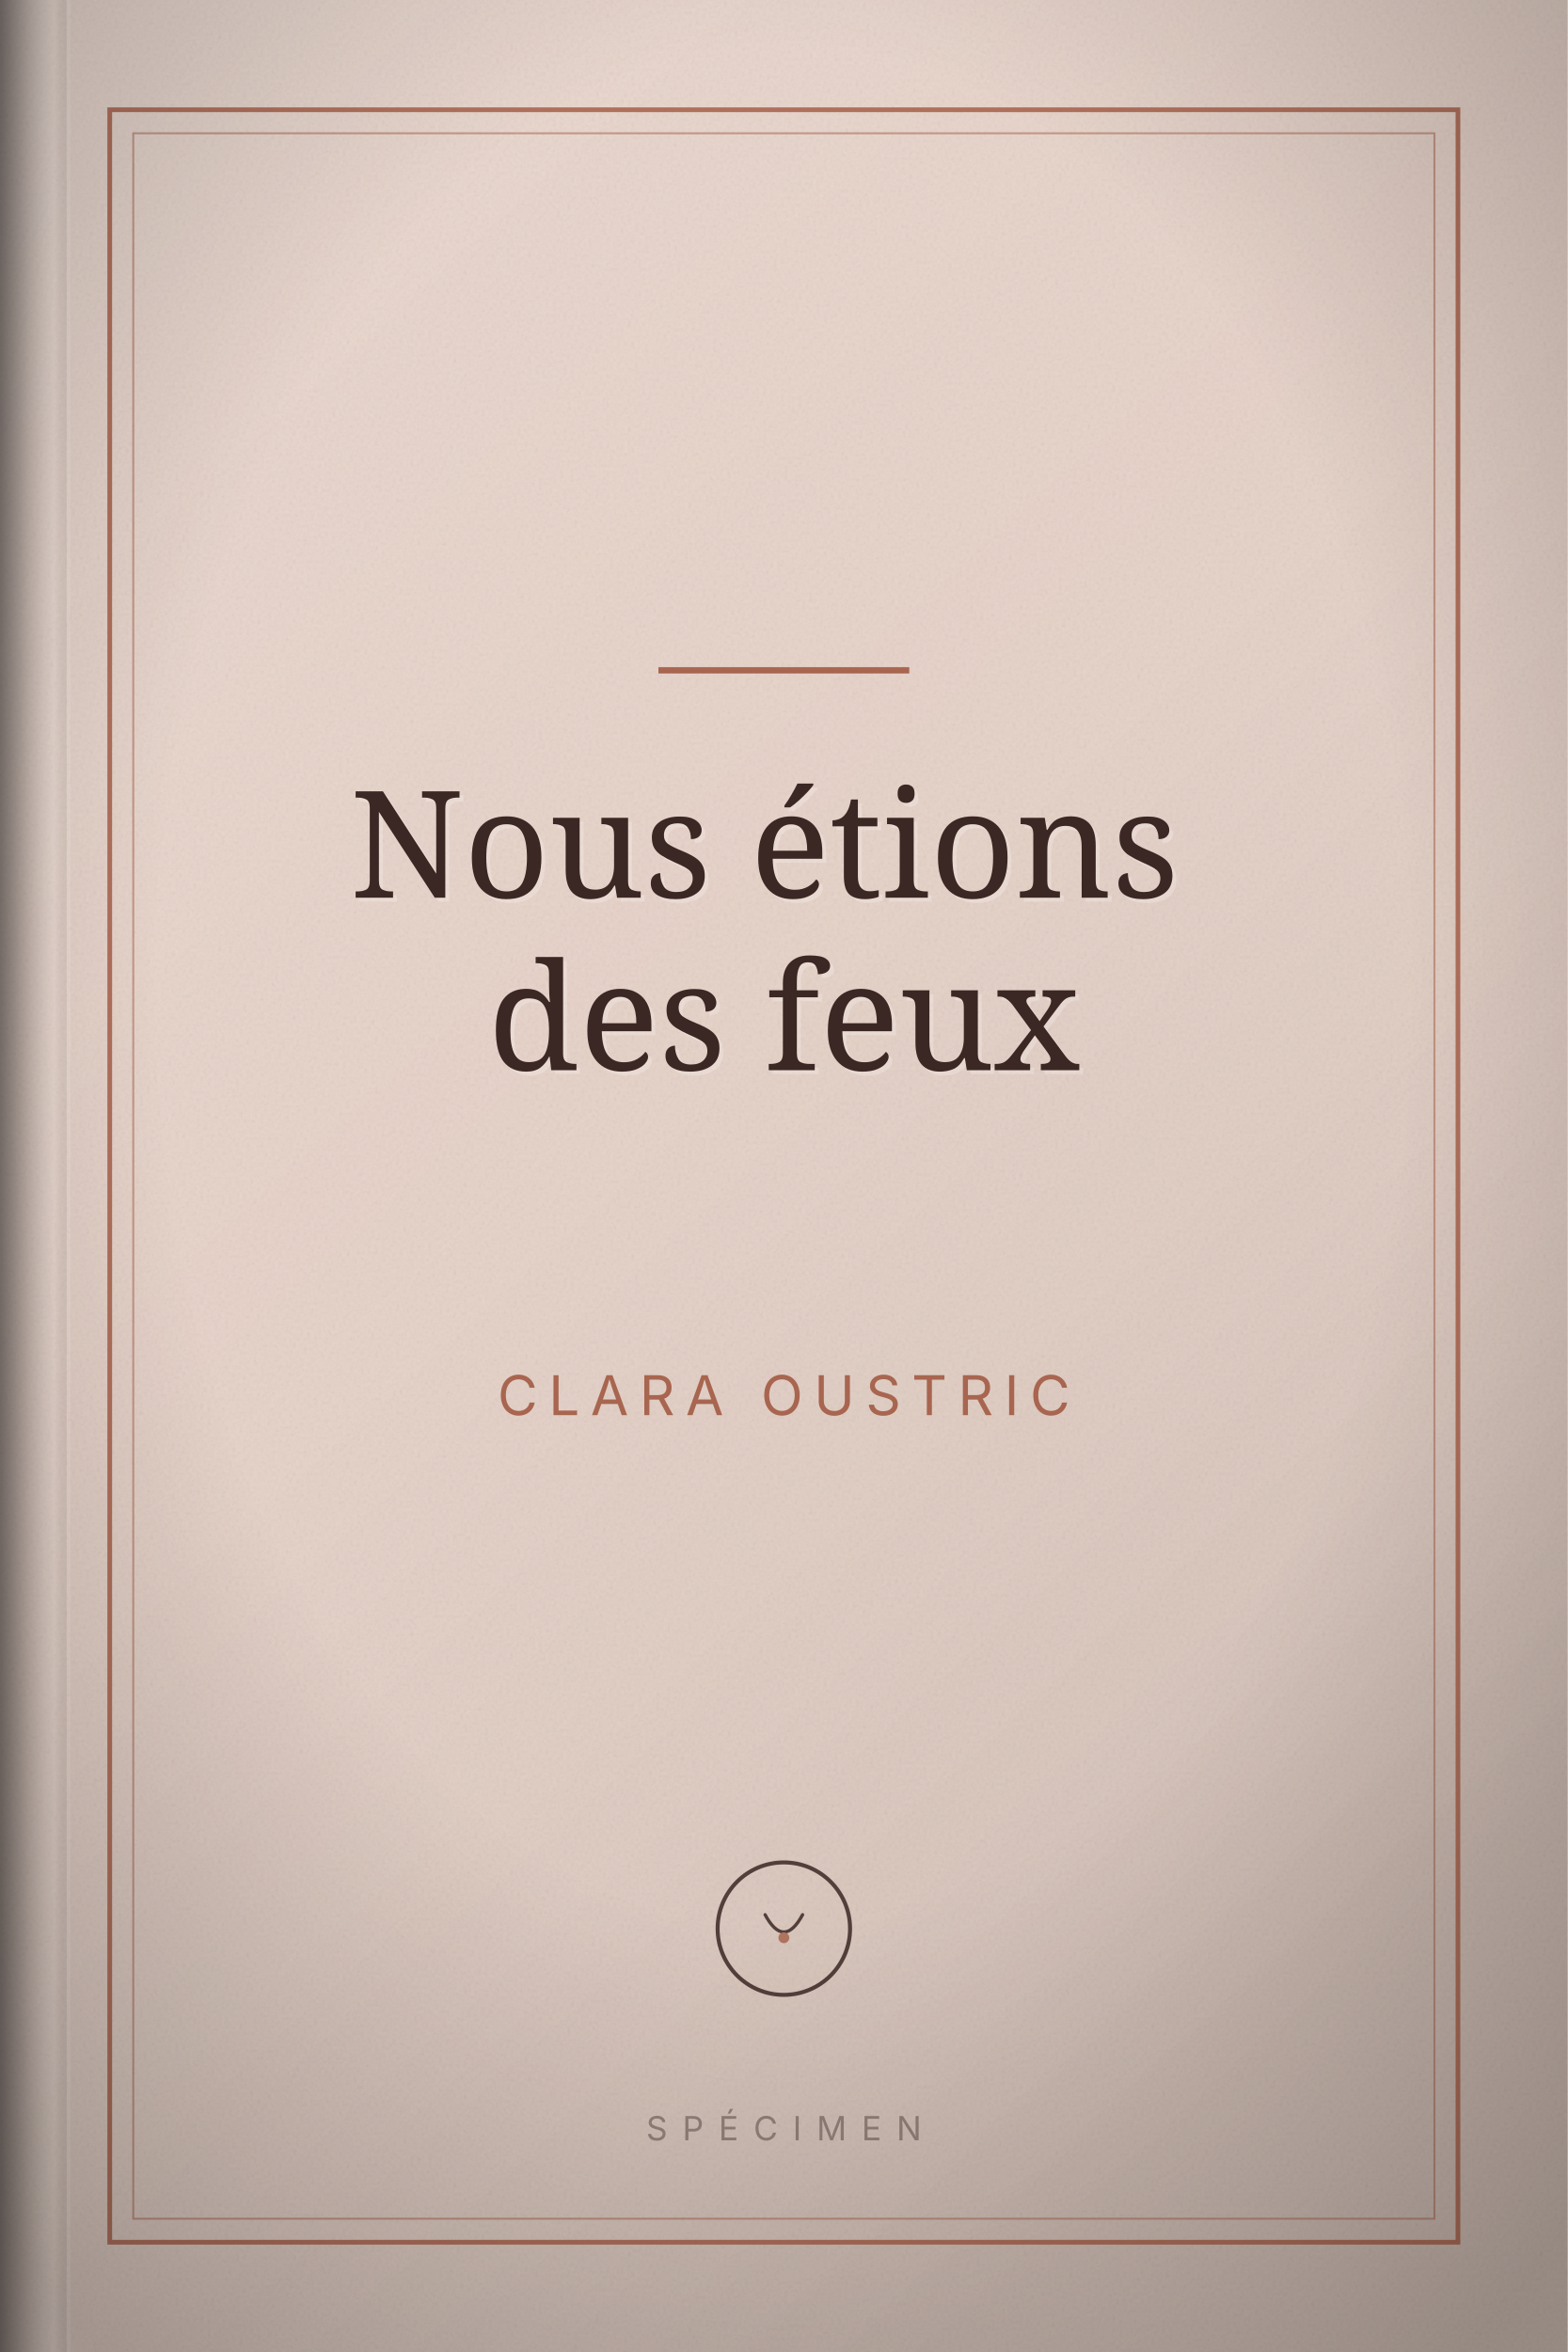
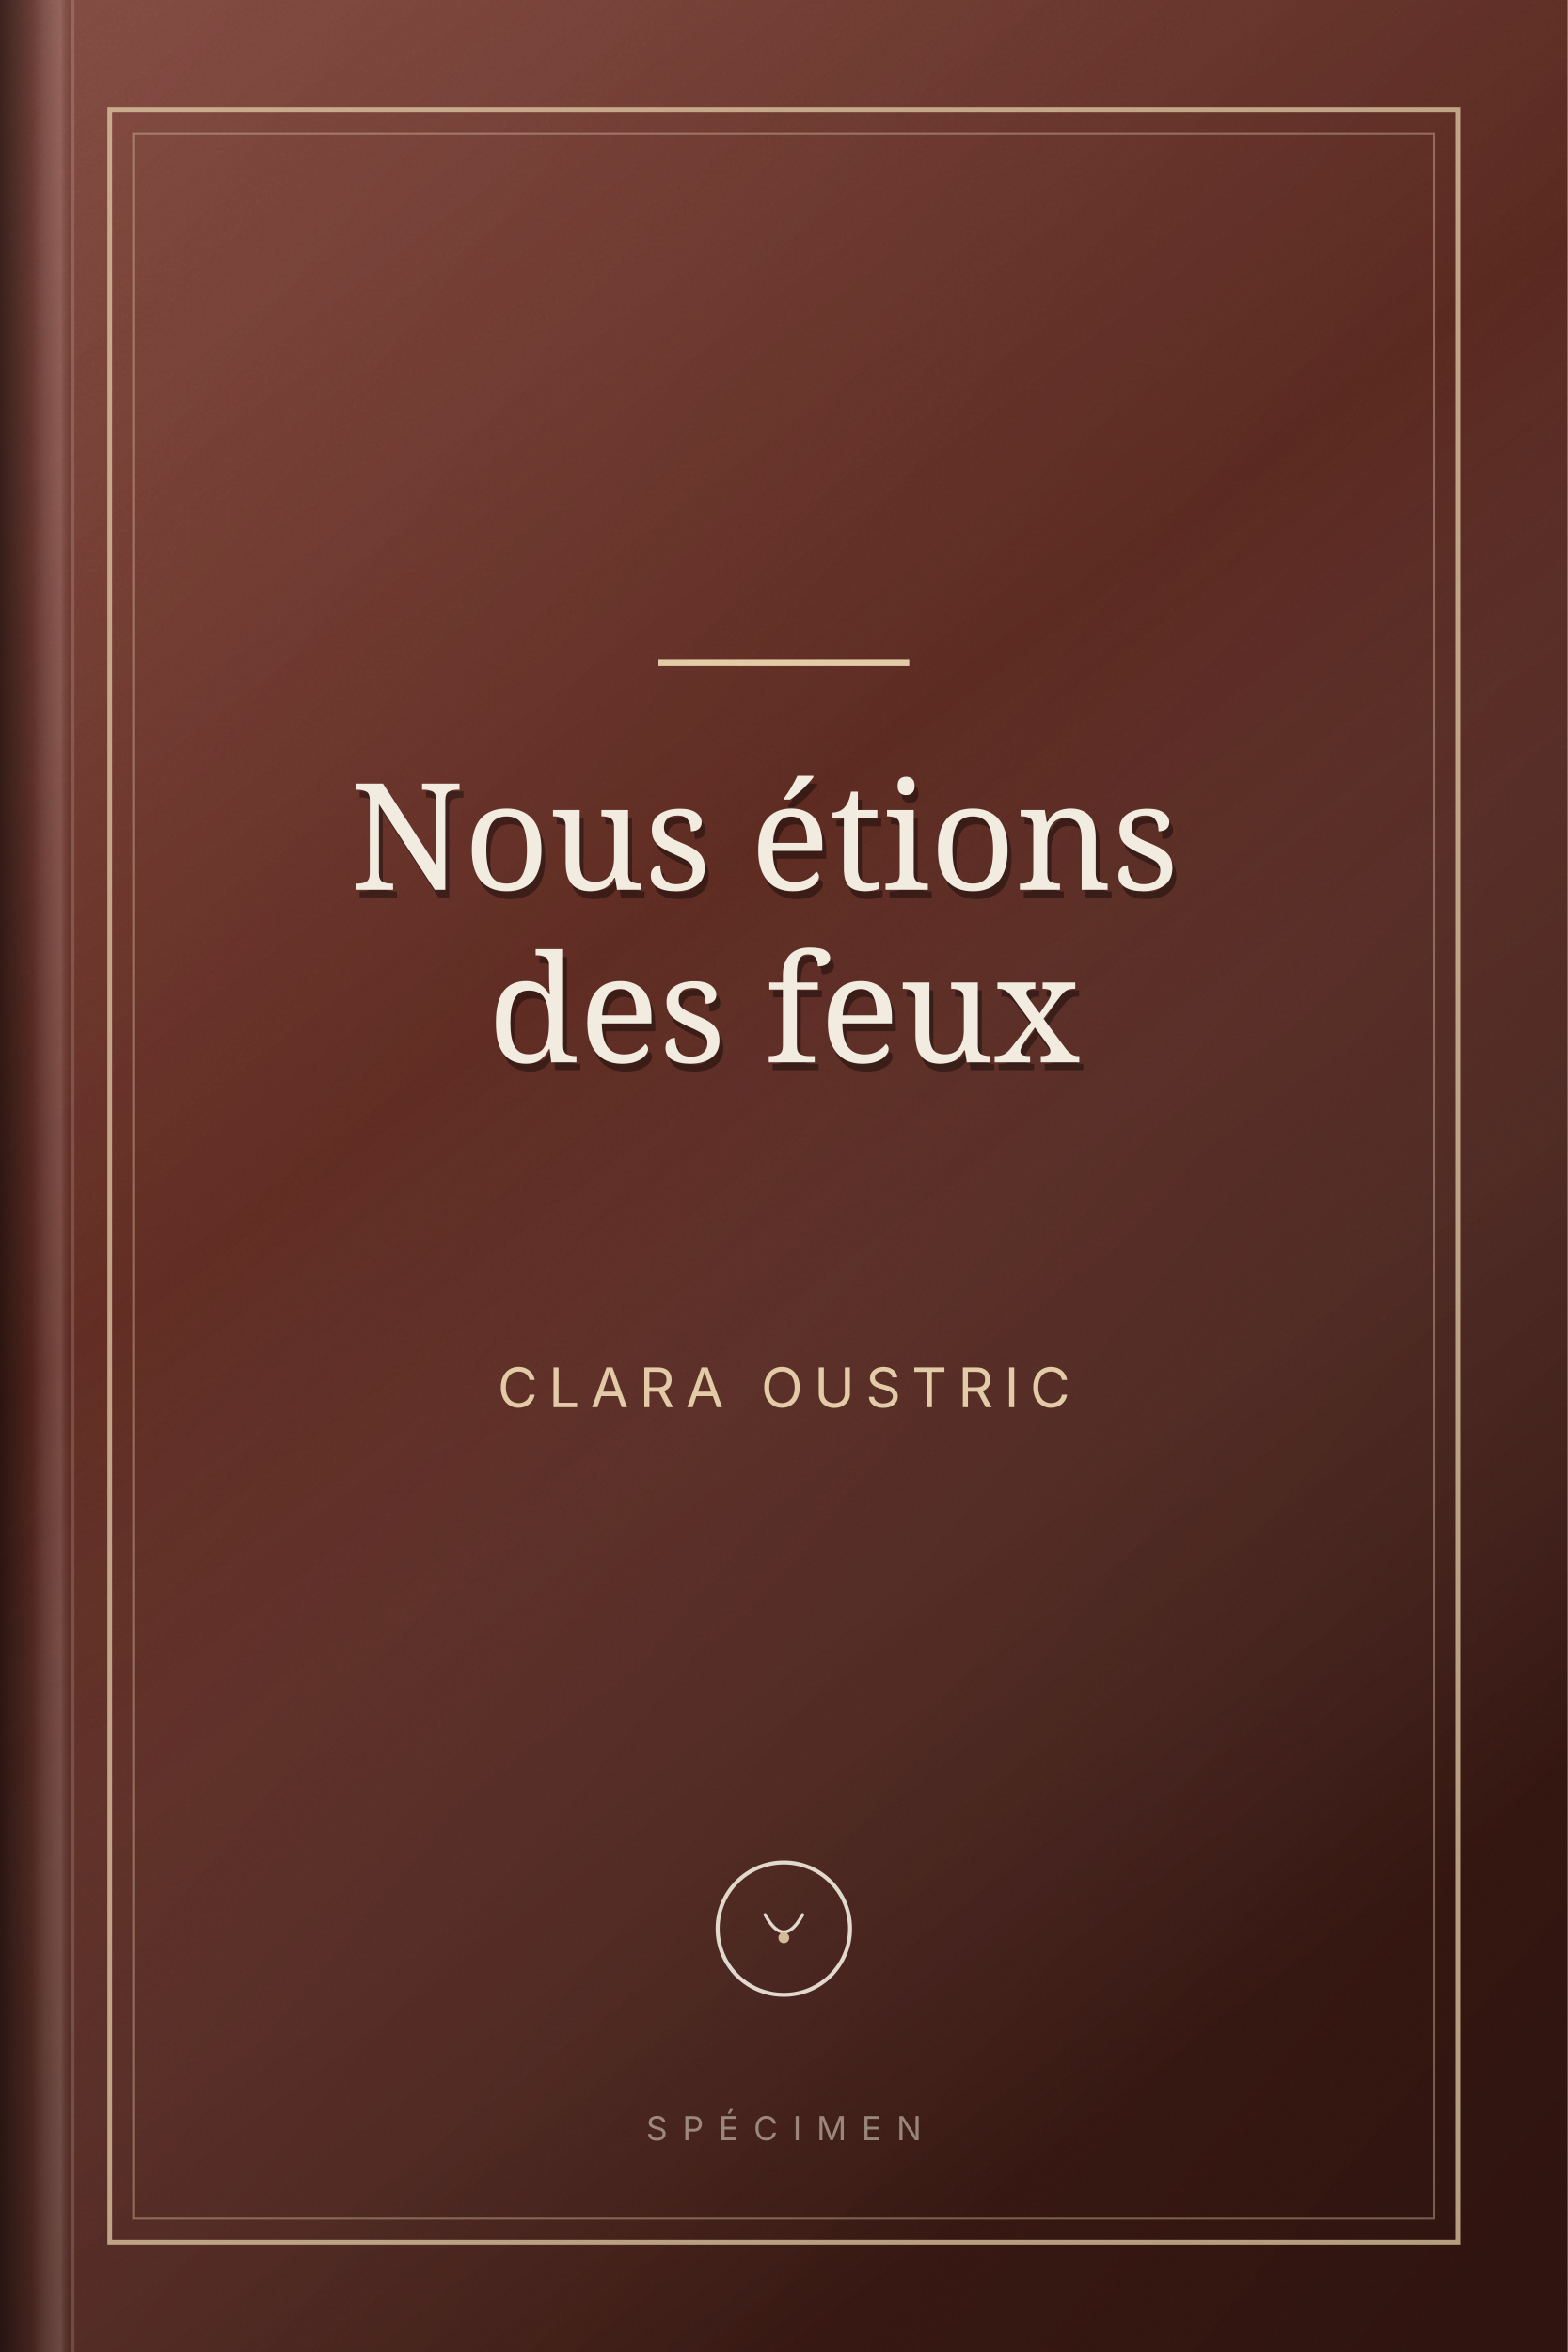
<svg xmlns="http://www.w3.org/2000/svg" viewBox="0 0 400 600" role="img" aria-hidden="true">
  <defs>
+     <linearGradient id="fond" x1="0.1" y1="0" x2="0.9" y2="1">
+       <stop offset="0%" stop-color="#6d2f24" />
+       <stop offset="100%" stop-color="#3c1a14" />
+     </linearGradient>
    <filter id="fibre" x="0" y="0" width="100%" height="100%">
-       <feTurbulence type="fractalNoise" baseFrequency="1.1" numOctaves="5" stitchTiles="stitch" />
+       <feTurbulence type="fractalNoise" baseFrequency="1.2" numOctaves="5" stitchTiles="stitch" />
      <feColorMatrix type="saturate" values="0" />
    </filter>
    <linearGradient id="tranche" x1="0" y1="0" x2="1" y2="0">
-       <stop offset="0%" stop-color="#000" stop-opacity="0.45" />
-       <stop offset="42%" stop-color="#000" stop-opacity="0.16" />
-       <stop offset="82%" stop-color="#fff" stop-opacity="0.10" />
-       <stop offset="100%" stop-color="#000" stop-opacity="0.05" />
+       <stop offset="0%" stop-color="#000" stop-opacity="0.55" />
+       <stop offset="46%" stop-color="#000" stop-opacity="0.20" />
+       <stop offset="86%" stop-color="#fff" stop-opacity="0.13" />
+       <stop offset="100%" stop-color="#000" stop-opacity="0.06" />
    </linearGradient>
-     <radialGradient id="vignette" cx="50%" cy="42%" r="72%">
-       <stop offset="55%" stop-color="#000" stop-opacity="0" />
-       <stop offset="100%" stop-color="#000" stop-opacity="0.26" />
-     </radialGradient>
-     <linearGradient id="lumiere" x1="0" y1="0" x2="0.6" y2="1">
-       <stop offset="0%" stop-color="#fff" stop-opacity="0.16" />
-       <stop offset="46%" stop-color="#fff" stop-opacity="0.03" />
-       <stop offset="100%" stop-color="#000" stop-opacity="0.10" />
+     <linearGradient id="lumiere" x1="0" y1="0" x2="0.5" y2="1">
+       <stop offset="0%" stop-color="#fff" stop-opacity="0.14" />
+       <stop offset="48%" stop-color="#fff" stop-opacity="0.02" />
+       <stop offset="100%" stop-color="#000" stop-opacity="0.22" />
    </linearGradient>
  </defs>
-   <rect width="400" height="600" fill="#e6d2c8" />
+   <rect width="400" height="600" fill="url(#fond)" />
  <rect width="400" height="600" fill="url(#lumiere)" />
-   <rect width="400" height="600" filter="url(#fibre)" opacity="0.13" style="mix-blend-mode:multiply" />
-   <rect x="28" y="28" width="344" height="544" fill="none" stroke="#a8654f" stroke-width="1.2" opacity="0.9" />
-   <rect x="34" y="34" width="332" height="532" fill="none" stroke="#a8654f" stroke-width="0.5" opacity="0.55" />
-   <line x1="168" y1="171" x2="232" y2="171" stroke="#a8654f" stroke-width="1.6" />
-   <text x="200" y="230" text-anchor="middle" font-family="'Cormorant Garamond', Georgia, serif" font-size="38" font-weight="500" fill="#ffffff" opacity="0.22">
+   <rect width="400" height="600" filter="url(#fibre)" opacity="0.10" style="mix-blend-mode:overlay" />
+   <rect x="28" y="28" width="344" height="544" fill="none" stroke="#e2cba6" stroke-width="1.2" opacity="0.75" />
+   <rect x="34" y="34" width="332" height="532" fill="none" stroke="#e2cba6" stroke-width="0.5" opacity="0.4" />
+   <line x1="168" y1="169" x2="232" y2="169" stroke="#e2cba6" stroke-width="1.8" />
+   <text x="200" y="229" text-anchor="middle" font-family="'Cormorant Garamond', Georgia, serif" font-size="38" font-weight="500" fill="#000000" opacity="0.38">
    <tspan x="201" dy="0">Nous étions</tspan>
    <tspan x="201" dy="44">des feux</tspan>
  </text>
-   <text x="200" y="229" text-anchor="middle" font-family="'Cormorant Garamond', Georgia, serif" font-size="38" font-weight="500" fill="#3b2724">
+   <text x="200" y="227" text-anchor="middle" font-family="'Cormorant Garamond', Georgia, serif" font-size="38" font-weight="500" fill="#f2ece0">
    <tspan x="200" dy="0">Nous étions</tspan>
    <tspan x="200" dy="44">des feux</tspan>
  </text>
-   <text x="200" y="361" text-anchor="middle" font-family="'Inter', system-ui, sans-serif" font-size="14" letter-spacing="2.8" fill="#a8654f">CLARA OUSTRIC</text>
-   <g transform="translate(200 492) scale(0.30)" opacity="0.85">
-     <circle cx="0" cy="0" r="56.32" fill="none" stroke="#3b2724" stroke-width="3.4" />
-     <path d="M-15.94 -11.83 Q0 17.57 15.94 -11.83" fill="none" stroke="#3b2724" stroke-width="2.8" stroke-linecap="round" />
-     <circle cx="0" cy="7.77" r="4.6" fill="#a8654f" />
+   <text x="200" y="359" text-anchor="middle" font-family="'Inter', system-ui, sans-serif" font-size="14" letter-spacing="2.8" fill="#e2cba6">CLARA OUSTRIC</text>
+   <g transform="translate(200 492) scale(0.30)" opacity="0.9">
+     <circle cx="0" cy="0" r="56.32" fill="none" stroke="#f2ece0" stroke-width="3.4" />
+     <path d="M-15.94 -11.83 Q0 17.57 15.94 -11.83" fill="none" stroke="#f2ece0" stroke-width="2.8" stroke-linecap="round" />
+     <circle cx="0" cy="7.77" r="4.6" fill="#e2cba6" />
  </g>
-   <text x="200" y="546" text-anchor="middle" font-family="'Inter', system-ui, sans-serif" font-size="8.5" letter-spacing="3.8" fill="#3b2724" opacity="0.42">SPÉCIMEN</text>
-   <rect x="0" y="0" width="17" height="600" fill="url(#tranche)" />
-   <line x1="17.5" y1="0" x2="17.5" y2="600" stroke="#fff" stroke-opacity="0.13" stroke-width="1" />
-   <rect width="400" height="600" fill="url(#vignette)" />
+   <text x="200" y="546" text-anchor="middle" font-family="'Inter', system-ui, sans-serif" font-size="8.5" letter-spacing="3.8" fill="#f2ece0" opacity="0.5">SPÉCIMEN</text>
+   <rect x="0" y="0" width="18" height="600" fill="url(#tranche)" />
+   <line x1="18.5" y1="0" x2="18.5" y2="600" stroke="#fff" stroke-opacity="0.15" stroke-width="1" />
</svg>
